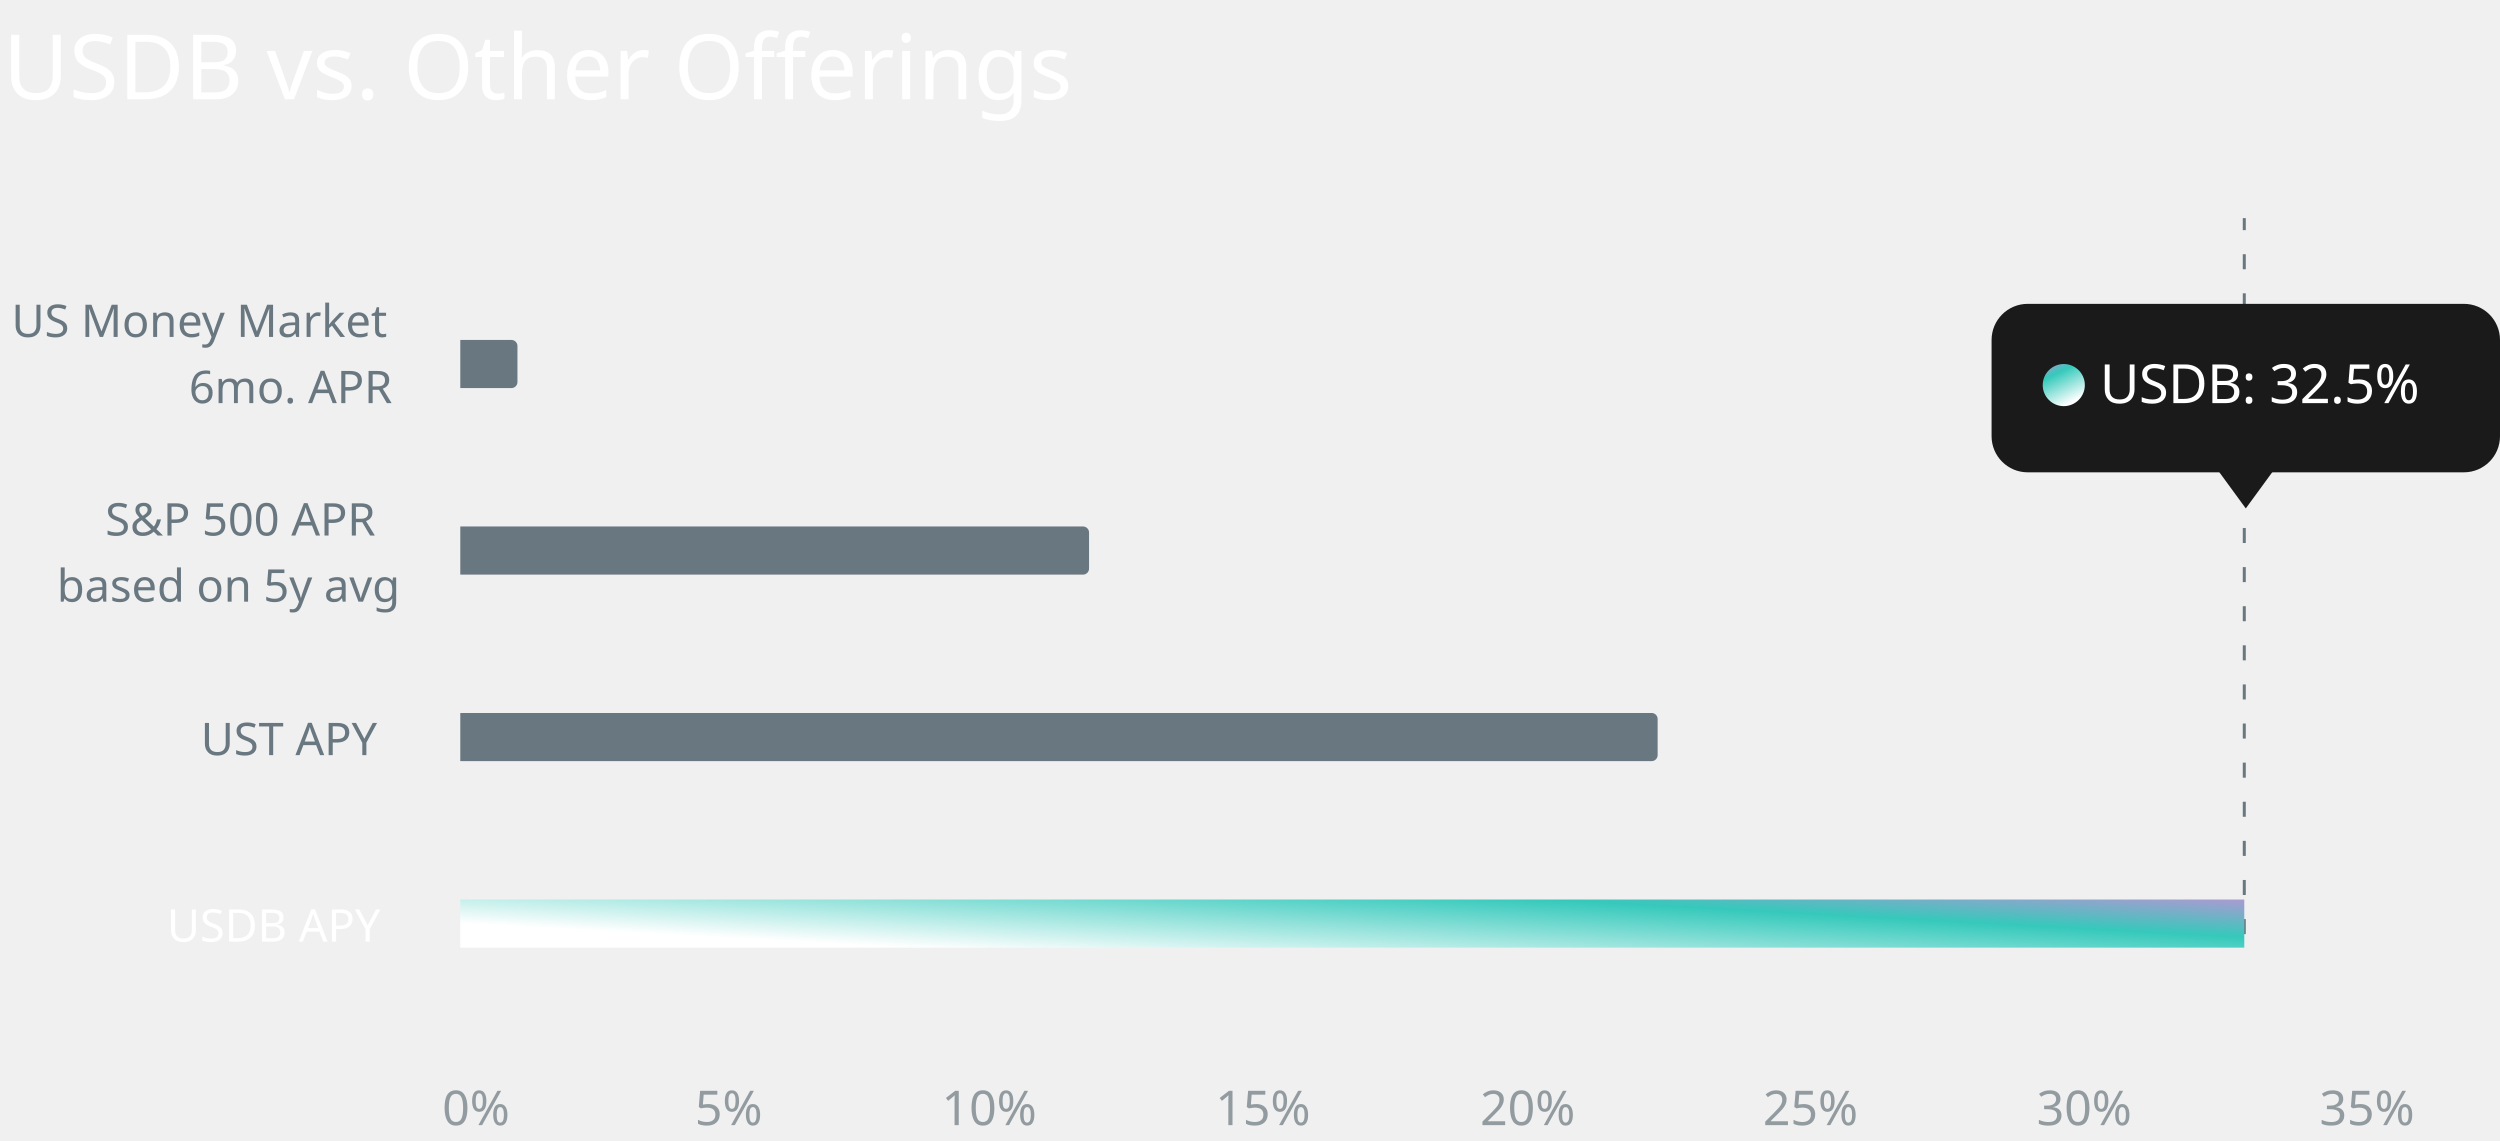
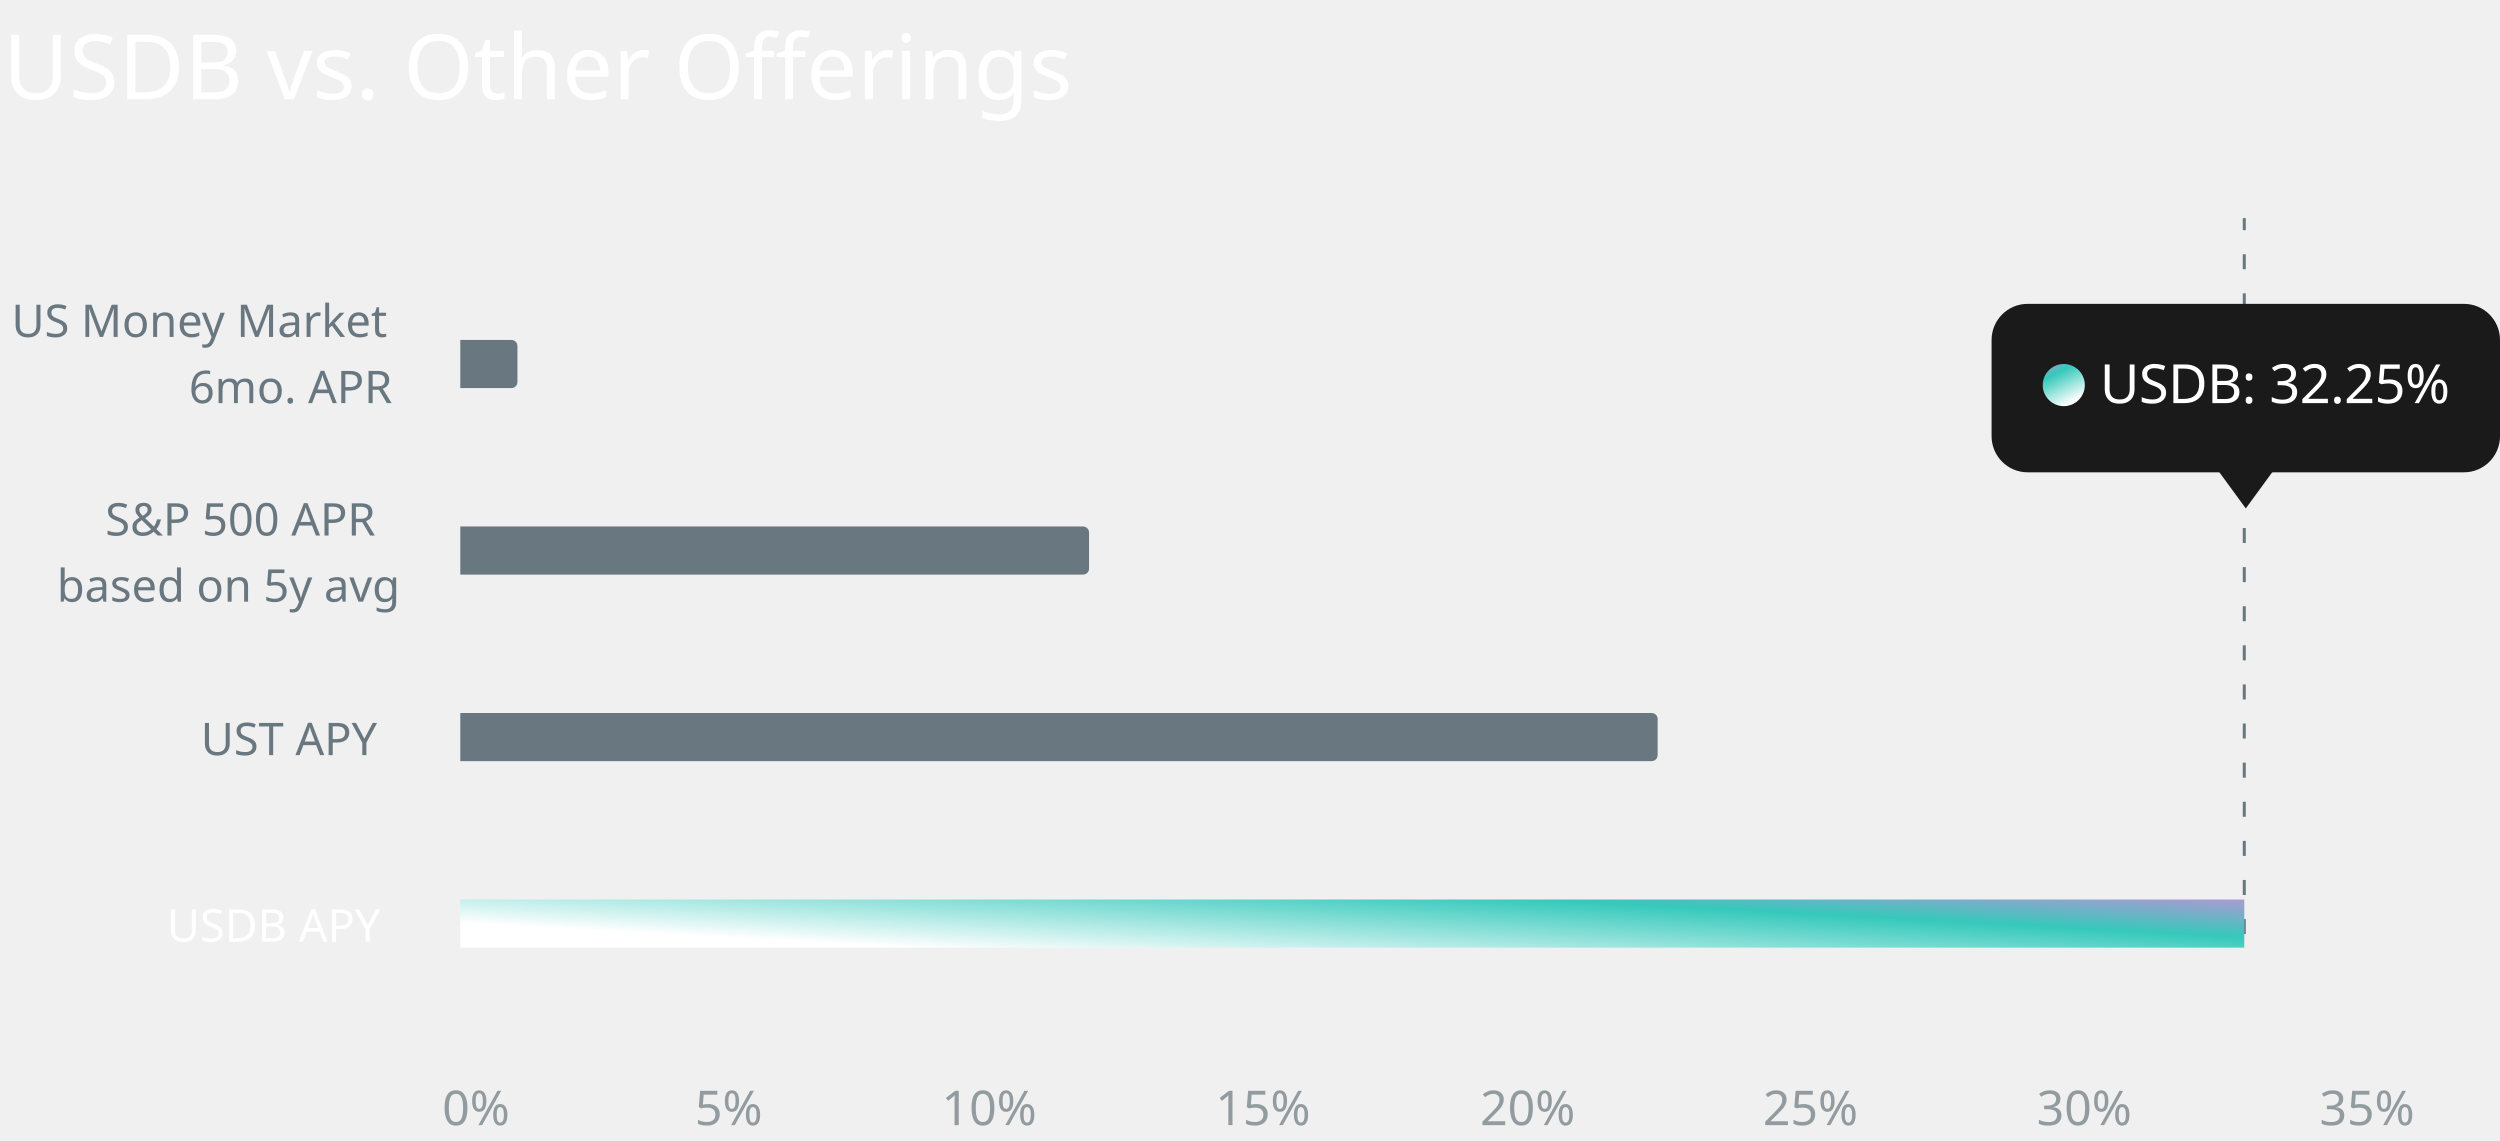
<svg xmlns="http://www.w3.org/2000/svg" width="831" height="379" viewBox="0 0 831 379">
  <defs>
    <linearGradient id="linear-gradient" x1="0.5" y1="1" x2="0" gradientUnits="objectBoundingBox">
      <stop offset="0" stop-color="#fff" />
      <stop offset="0.689" stop-color="#35c9bb" />
      <stop offset="1" stop-color="#a99bd1" />
    </linearGradient>
  </defs>
  <g id="Group_12243" data-name="Group 12243" transform="translate(-915 -1829)">
    <g id="Group_12241" data-name="Group 12241" transform="translate(7 21)">
      <line id="Line_302" data-name="Line 302" y1="238" transform="translate(1654 1880.5)" fill="none" stroke="#697780" stroke-width="1" stroke-dasharray="5 8" />
      <rect id="Rectangle_561" data-name="Rectangle 561" width="169" height="56" rx="12" transform="translate(1570 1909)" fill="#1a1a1a" />
      <path id="Polygon_1" data-name="Polygon 1" d="M9.5,0,19,13H0Z" transform="translate(1664 1977) rotate(180)" fill="#1a1a1a" />
      <g id="Group_11541" data-name="Group 11541" transform="translate(1601.342 1922.228)">
        <circle id="Ellipse_326" data-name="Ellipse 326" cx="7" cy="7" r="7" transform="translate(-14.341 6.773)" fill="url(#linear-gradient)" />
-         <text id="USDB:_32.5_" data-name="USDB: 32.5%" transform="translate(4.658 19.773)" fill="#fff" stroke="rgba(0,0,0,0)" stroke-width="1" font-size="18" font-family="SegoeUI, Segoe UI" letter-spacing="-0.01em">
-           <tspan x="0" y="0">USDB: 32.5%</tspan>
+         <text id="USDB:_32.25_" data-name="USDB: 32.25%" transform="translate(4.658 19.773)" fill="#fff" stroke="rgba(0,0,0,0)" stroke-width="1" font-size="18" font-family="SegoeUI, Segoe UI" letter-spacing="-0.01em">
+           <tspan x="0" y="0">USDB: 32.25%</tspan>
        </text>
      </g>
    </g>
    <g id="Group_12242" data-name="Group 12242" transform="translate(7 21)">
      <text id="usdb_vs_other_offerings" data-name="USDB vs. Other Offerings" transform="translate(909 1841)" fill="#fff" stroke="rgba(0,0,0,0)" stroke-width="1" font-size="30" font-family="SegoeUI, Segoe UI">
        <tspan x="0" y="0">USDB vs. Other Offerings</tspan>
      </text>
      <g id="Group_11538" data-name="Group 11538" transform="translate(442 1313)">
        <text id="_0_" data-name="0%" transform="translate(613 869)" fill="#929ba0" stroke="rgba(0,0,0,0)" stroke-width="1" font-size="16" font-family="SegoeUI, Segoe UI">
          <tspan x="0" y="0">0%</tspan>
        </text>
        <text id="_15_" data-name="15%" transform="translate(870 869)" fill="#929ba0" stroke="rgba(0,0,0,0)" stroke-width="1" font-size="16" font-family="SegoeUI, Segoe UI">
          <tspan x="0" y="0">15%</tspan>
        </text>
        <text id="_20_" data-name="20%" transform="translate(958 869)" fill="#929ba0" stroke="rgba(0,0,0,0)" stroke-width="1" font-size="16" font-family="SegoeUI, Segoe UI">
          <tspan x="0" y="0">20%</tspan>
        </text>
        <text id="_25_" data-name="25%" transform="translate(1052 869)" fill="#929ba0" stroke="rgba(0,0,0,0)" stroke-width="1" font-size="16" font-family="SegoeUI, Segoe UI">
          <tspan x="0" y="0">25%</tspan>
        </text>
        <text id="_30_" data-name="30%" transform="translate(1143 869)" fill="#929ba0" stroke="rgba(0,0,0,0)" stroke-width="1" font-size="16" font-family="SegoeUI, Segoe UI">
          <tspan x="0" y="0">30%</tspan>
        </text>
        <text id="_5_" data-name="5%" transform="translate(697 869)" fill="#929ba0" stroke="rgba(0,0,0,0)" stroke-width="1" font-size="16" font-family="SegoeUI, Segoe UI">
          <tspan x="0" y="0">5%</tspan>
        </text>
        <text id="_10_" data-name="10%" transform="translate(779 869)" fill="#929ba0" stroke="rgba(0,0,0,0)" stroke-width="1" font-size="16" font-family="SegoeUI, Segoe UI">
          <tspan x="0" y="0">10%</tspan>
        </text>
        <text id="_35_" data-name="35%" transform="translate(1237 869)" fill="#929ba0" stroke="rgba(0,0,0,0)" stroke-width="1" font-size="16" font-family="SegoeUI, Segoe UI">
          <tspan x="0" y="0">35%</tspan>
        </text>
      </g>
      <g id="Group_12240" data-name="Group 12240">
        <text id="USDB_APY" data-name="USDB APY" transform="translate(1075 2121)" fill="#fff" stroke="rgba(0,0,0,0)" stroke-width="1" font-size="15" font-family="SegoeUI, Segoe UI">
          <tspan x="-111.497" y="0">USDB APY</tspan>
        </text>
        <g id="Group_12239" data-name="Group 12239">
          <g id="Group_11540" data-name="Group 11540" transform="translate(1654 2107) rotate(90)">
            <rect id="Rectangle_478" data-name="Rectangle 478" width="16" height="593" fill="url(#linear-gradient)" />
          </g>
          <g id="Group_11665" data-name="Group 11665" transform="translate(1459.643 2045) rotate(90)">
            <path id="Rectangle_478-2" data-name="Rectangle 478" d="M2,0H14a2,2,0,0,1,2,2V398a0,0,0,0,1,0,0H0a0,0,0,0,1,0,0V2A2,2,0,0,1,2,0Z" transform="translate(0 0.643)" fill="#697780" />
          </g>
          <g id="Group_11666" data-name="Group 11666" transform="translate(1080.557 1921) rotate(90)">
            <path id="Rectangle_478-3" data-name="Rectangle 478" d="M2,0H14a2,2,0,0,1,2,2V19a0,0,0,0,1,0,0H0a0,0,0,0,1,0,0V2A2,2,0,0,1,2,0Z" transform="translate(0 0.557)" fill="#697780" />
          </g>
          <g id="Group_11667" data-name="Group 11667" transform="translate(1225.32 1983) rotate(90)">
            <path id="Rectangle_478-4" data-name="Rectangle 478" d="M2,0H14a2,2,0,0,1,2,2V209a0,0,0,0,1,0,0H0a0,0,0,0,1,0,0V2A2,2,0,0,1,2,0Z" transform="translate(0 -44.68)" fill="#697780" />
          </g>
        </g>
        <text id="UST_APY" data-name="UST APY" transform="translate(1075 2059)" fill="#697780" stroke="rgba(0,0,0,0)" stroke-width="1" font-size="15" font-family="SegoeUI, Segoe UI">
          <tspan x="-100.239" y="0">UST APY</tspan>
        </text>
-         <text id="S_P_500_APR_based_on_5y_avg" data-name="S&amp;P 500 APR  based on 5y avg" transform="translate(1035 1986)" fill="#697780" stroke="rgba(0,0,0,0)" stroke-width="1" font-size="15" font-family="SegoeUI, Segoe UI">
+         <text id="S_P_500_APR_based_on_5y_avg" data-name="S&amp;P 500 APR based on 5y avg" transform="translate(1035 1986)" fill="#697780" stroke="rgba(0,0,0,0)" stroke-width="1" font-size="15" font-family="SegoeUI, Segoe UI">
          <tspan x="-92.007" y="0">S&amp;P 500 APR </tspan>
          <tspan x="-108.091" y="22">based on 5y avg</tspan>
        </text>
-         <text id="US_Money_Market_6mo._APR" data-name="US Money Market  6mo. APR" transform="translate(1035 1920)" fill="#697780" stroke="rgba(0,0,0,0)" stroke-width="1" font-size="15" font-family="SegoeUI, Segoe UI">
+         <text id="US_Money_Market_6mo._APR" data-name="US Money Market 6mo. APR" transform="translate(1035 1920)" fill="#697780" stroke="rgba(0,0,0,0)" stroke-width="1" font-size="15" font-family="SegoeUI, Segoe UI">
          <tspan x="-123.149" y="0">US Money Market </tspan>
          <tspan x="-64.204" y="22">6mo. APR</tspan>
        </text>
      </g>
    </g>
  </g>
</svg>
